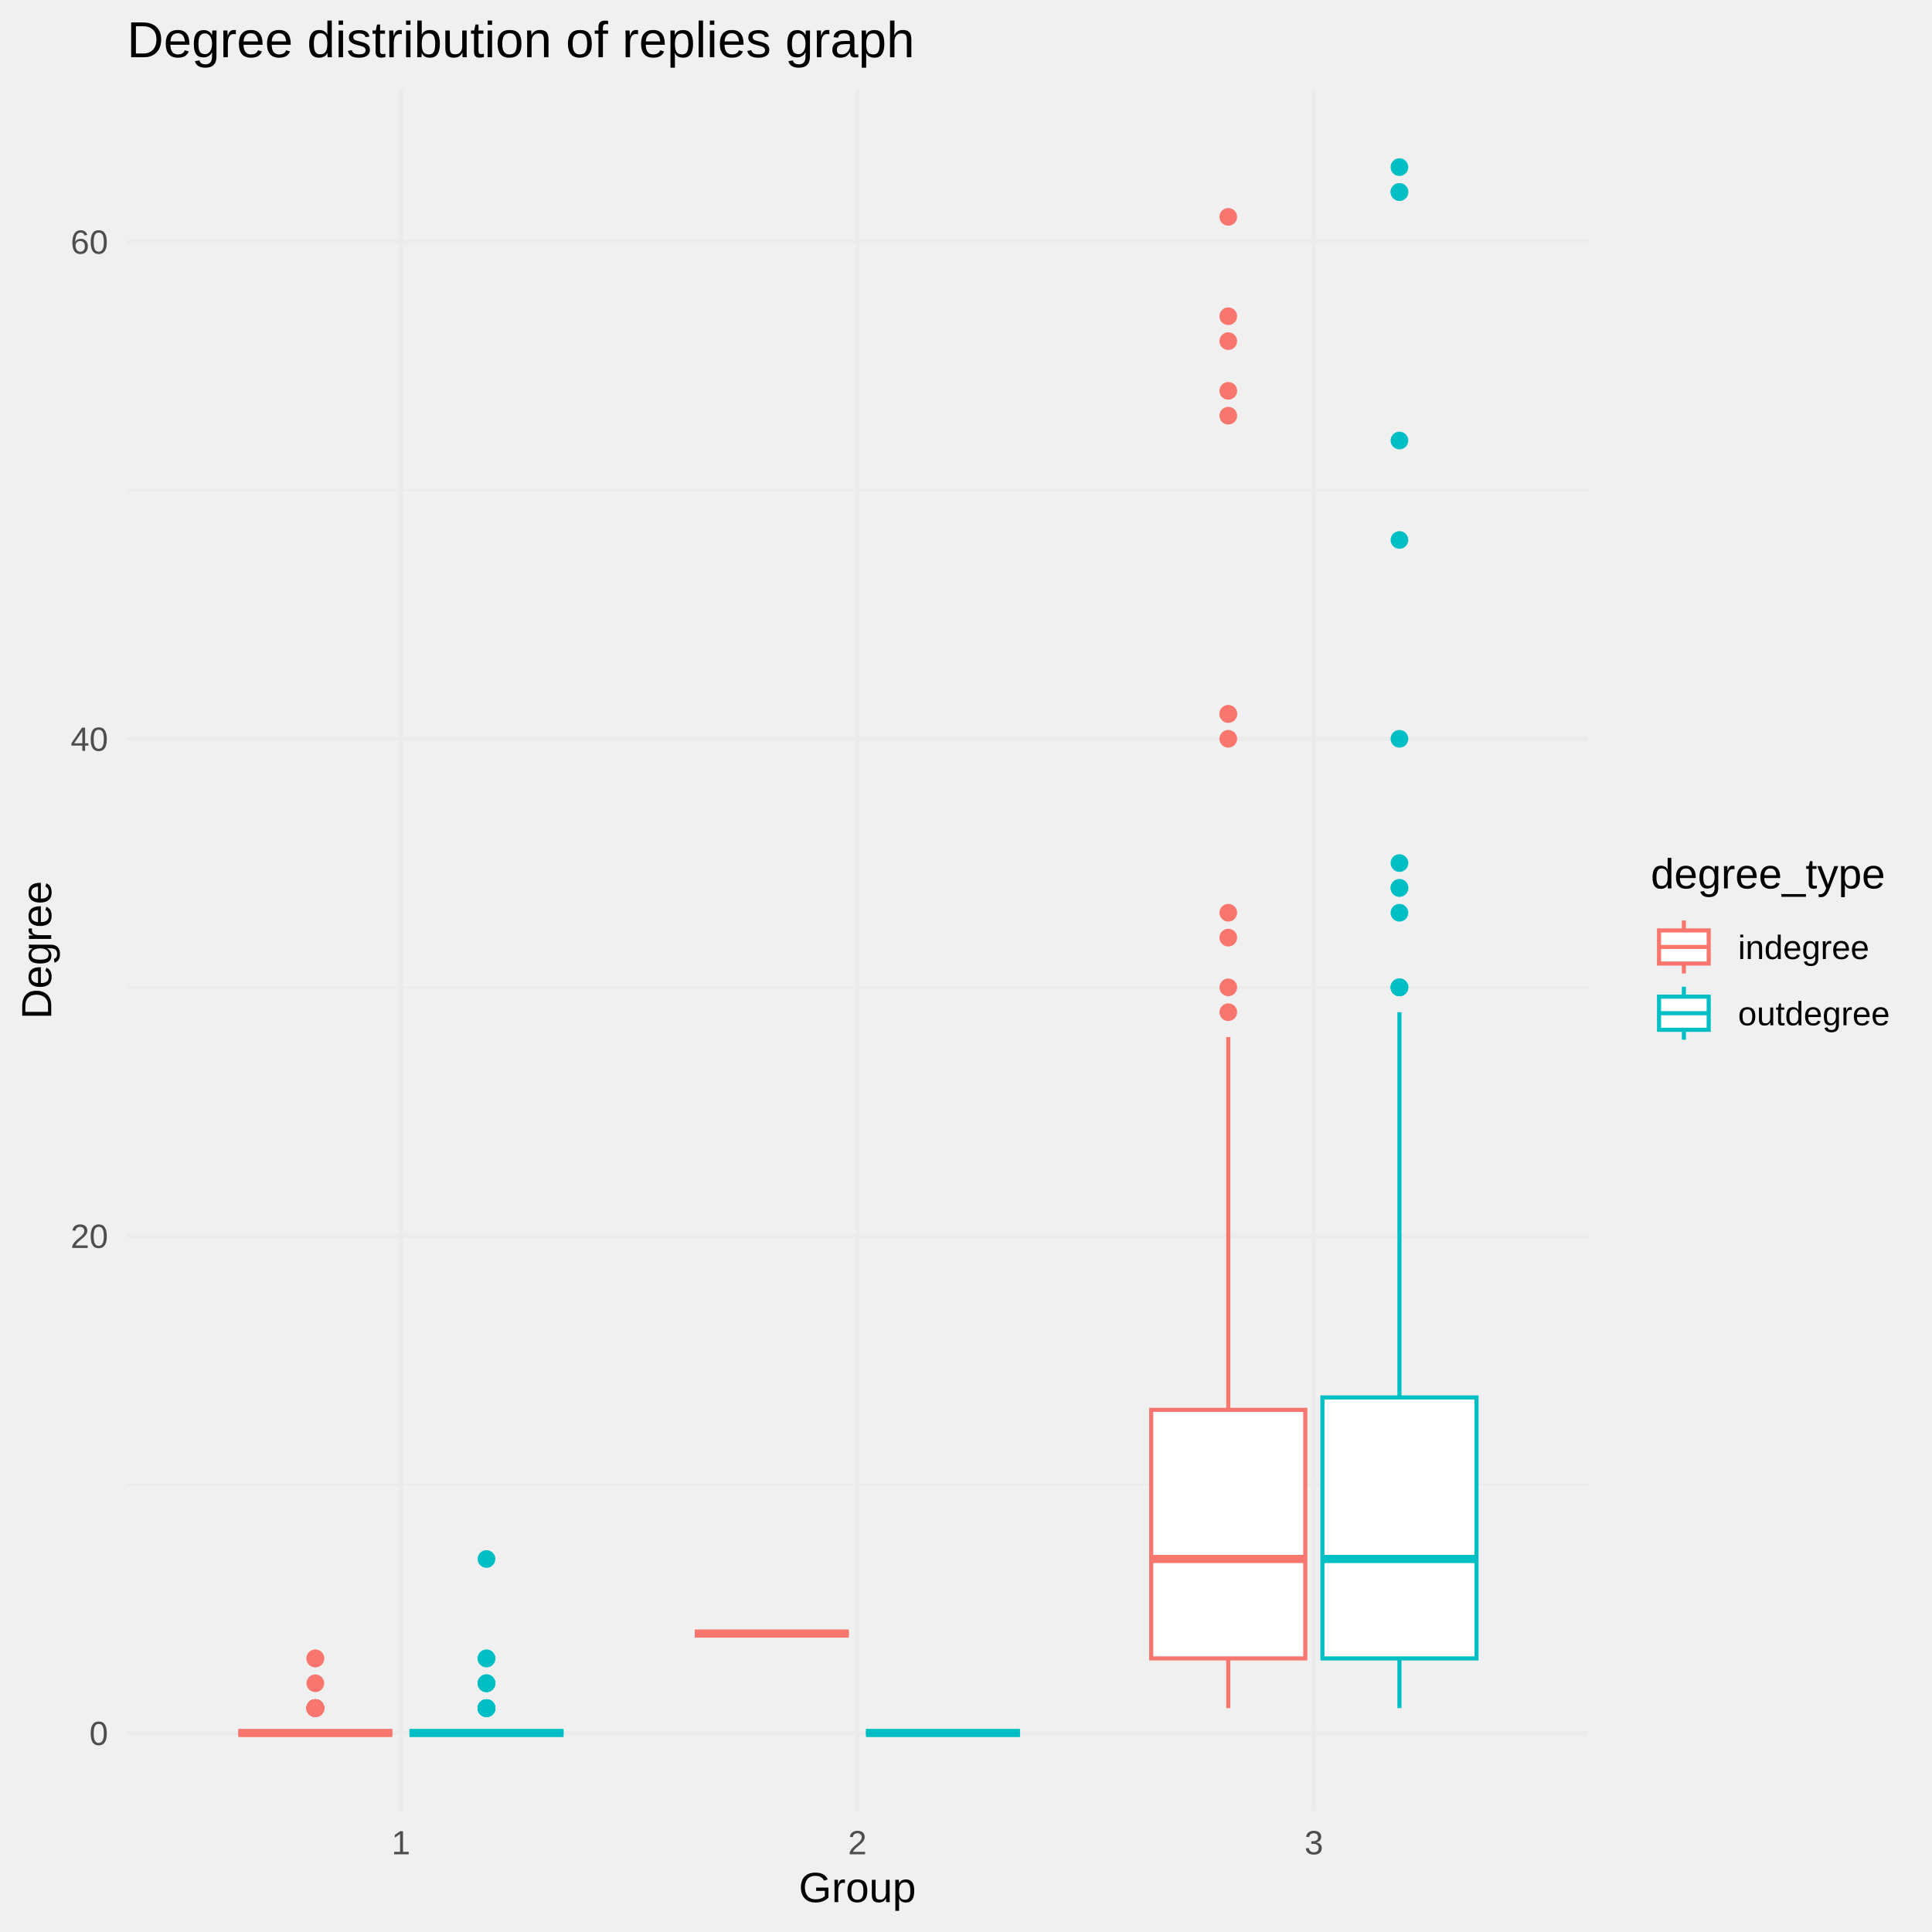
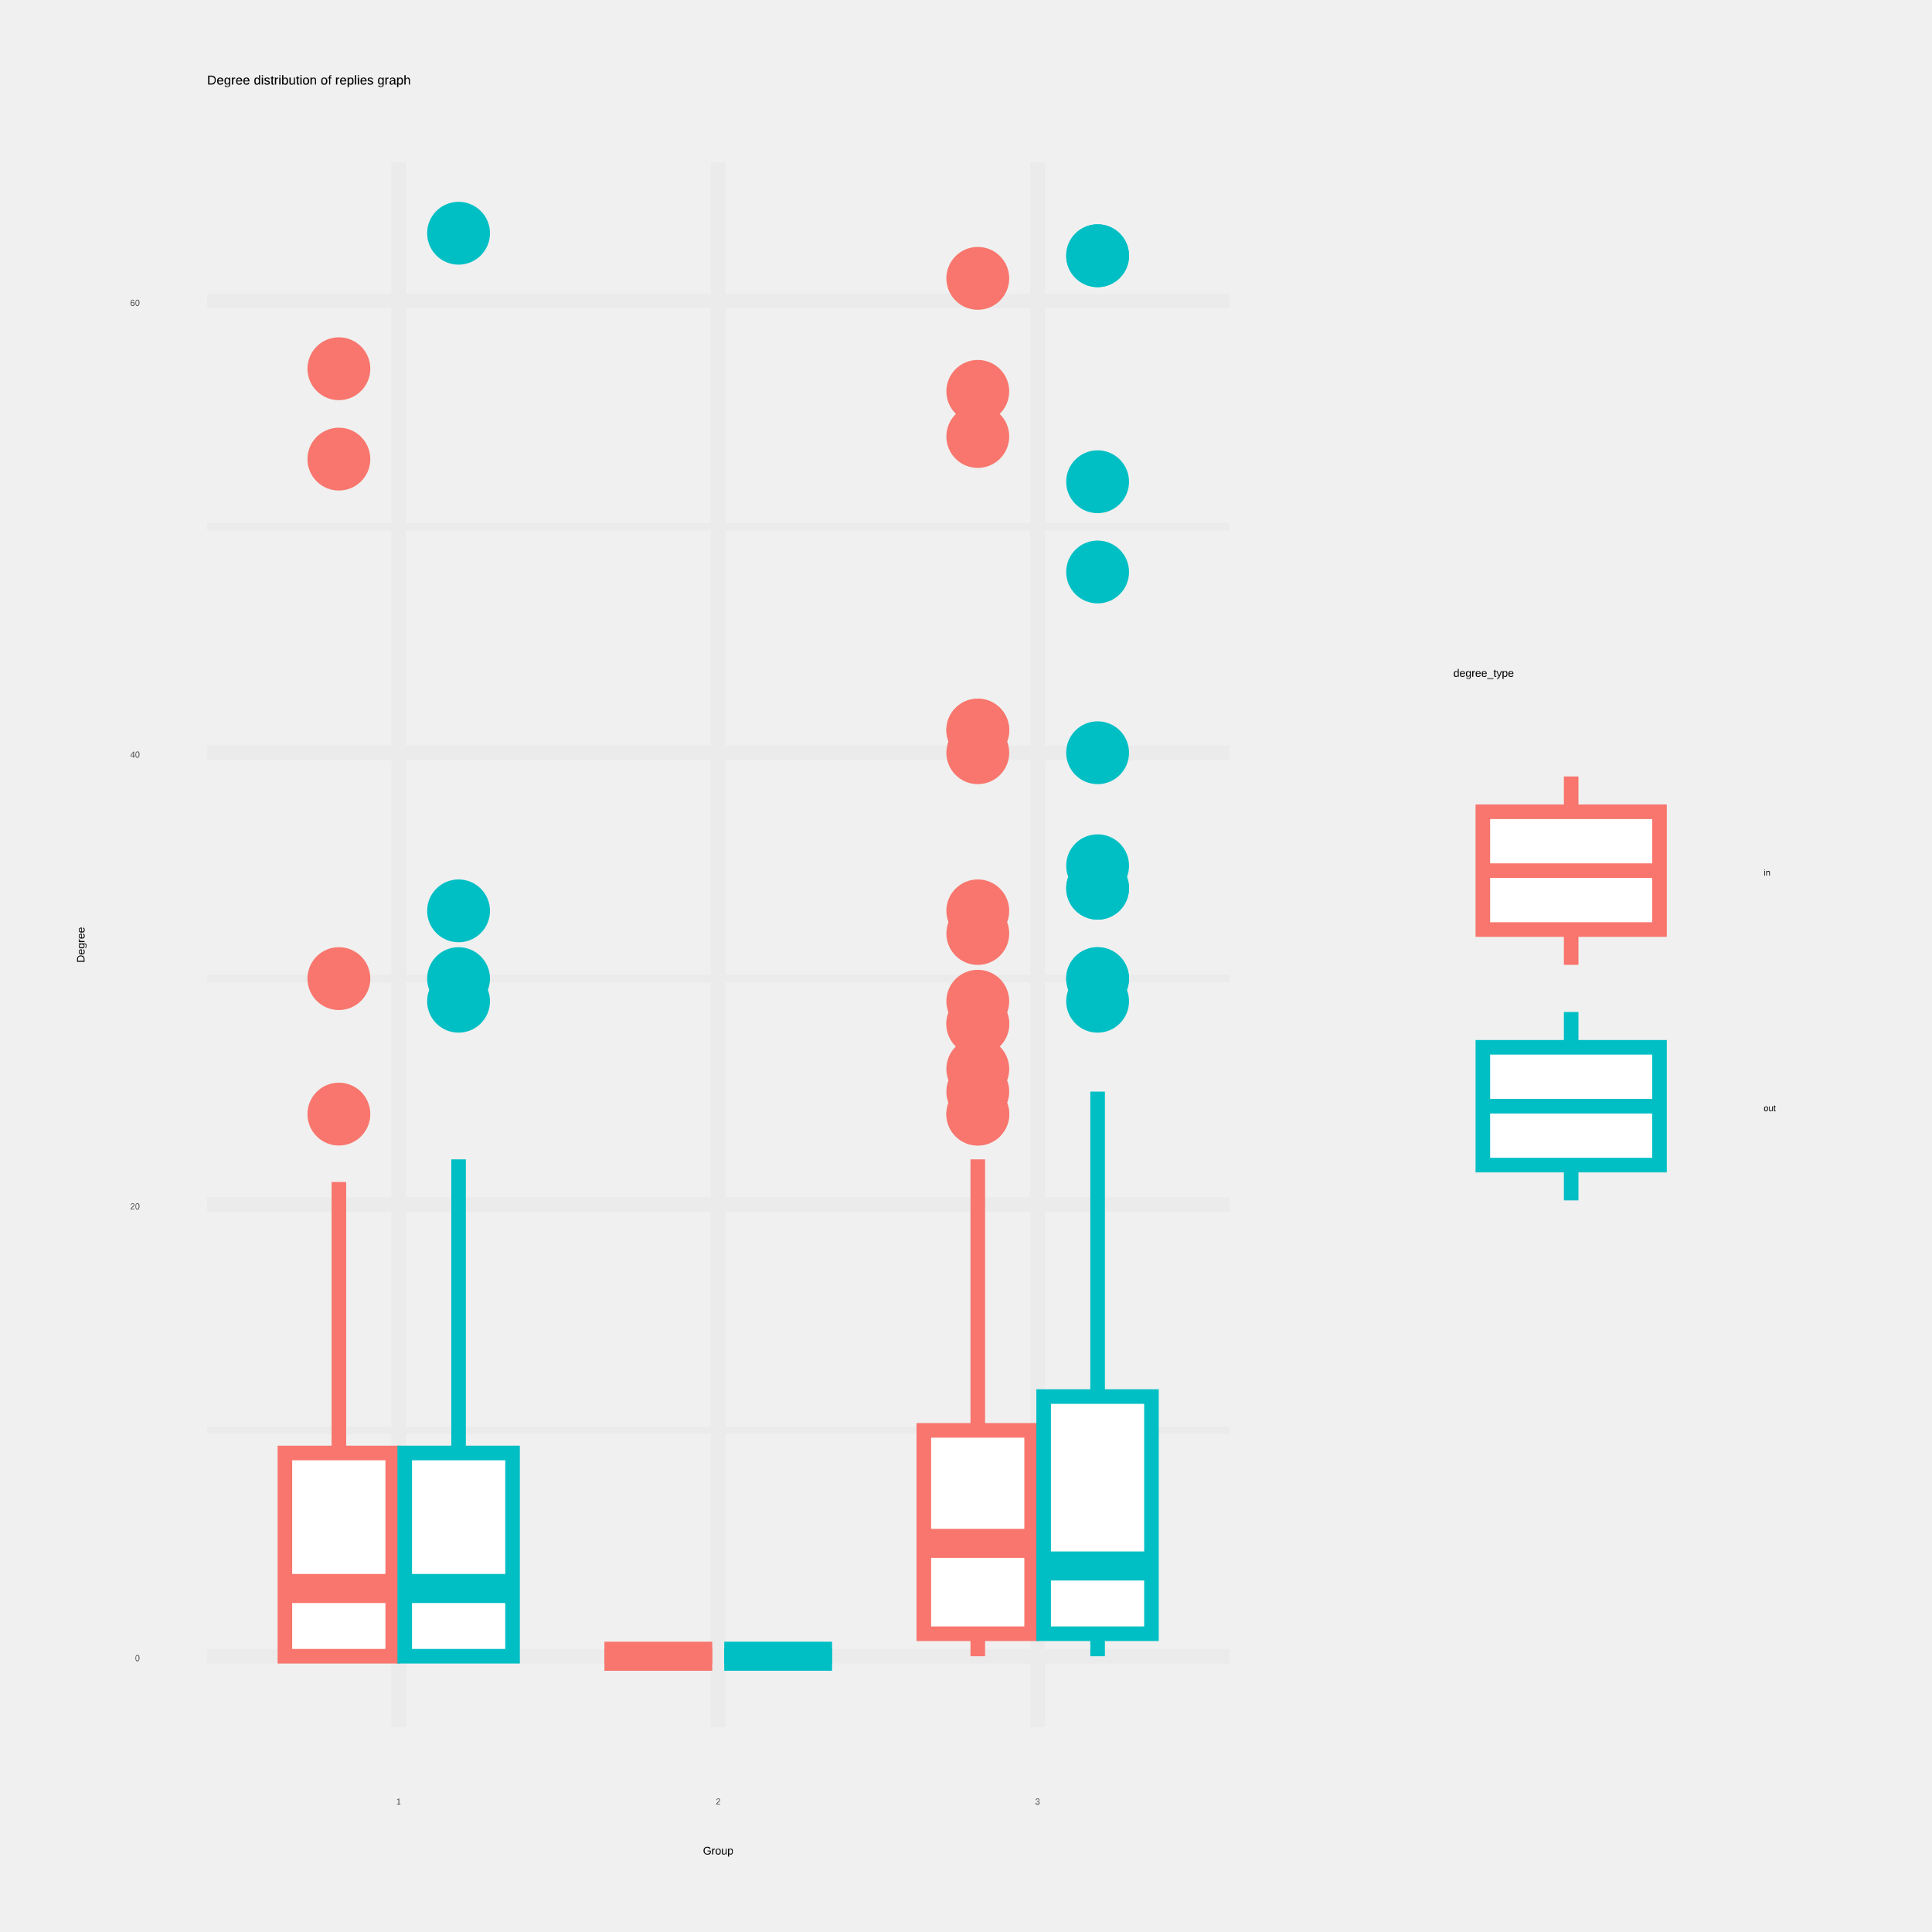
- <svg xmlns="http://www.w3.org/2000/svg" class="svglite" width="504.00pt" height="504.00pt" viewBox="0 0 504.00 504.00">
+ <svg xmlns="http://www.w3.org/2000/svg" class="svglite" width="141.73pt" height="141.73pt" viewBox="0 0 141.73 141.73">
  <defs>
    <style type="text/css">
    .svglite line, .svglite polyline, .svglite polygon, .svglite path, .svglite rect, .svglite circle {
      fill: none;
      stroke: #000000;
      stroke-linecap: round;
      stroke-linejoin: round;
      stroke-miterlimit: 10.00;
    }
    .svglite text {
      white-space: pre;
    }
  </style>
  </defs>
  <rect width="100%" height="100%" style="stroke: none; fill: none;" />
  <defs>
-     <clipPath id="cpMC4wMHw1MDQuMDB8MC4wMHw1MDQuMDA=">
-       <rect x="0.00" y="0.00" width="504.00" height="504.00" />
+     <clipPath id="cpMC4wMHwxNDEuNzN8MC4wMHwxNDEuNzM=">
+       <rect x="0.00" y="0.00" width="141.73" height="141.73" />
    </clipPath>
  </defs>
-   <g clip-path="url(#cpMC4wMHw1MDQuMDB8MC4wMHw1MDQuMDA=)">
+   <g clip-path="url(#cpMC4wMHwxNDEuNzN8MC4wMHwxNDEuNzM=)">
</g>
  <defs>
-     <clipPath id="cpMzMuMTR8NDE0LjE5fDIzLjE4fDQ3Mi41MA==">
-       <rect x="33.14" y="23.18" width="381.06" height="449.33" />
+     <clipPath id="cpMTUuMTl8OTAuMTl8MTEuODl8MTI2Ljcy">
+       <rect x="15.19" y="11.89" width="75.00" height="114.84" />
    </clipPath>
  </defs>
-   <g clip-path="url(#cpMzMuMTR8NDE0LjE5fDIzLjE4fDQ3Mi41MA==)">
-     <polyline points="33.14,387.24 414.19,387.24 " style="stroke-width: 0.53; stroke: #EBEBEB; stroke-linecap: butt;" />
-     <polyline points="33.14,257.57 414.19,257.57 " style="stroke-width: 0.53; stroke: #EBEBEB; stroke-linecap: butt;" />
-     <polyline points="33.14,127.89 414.19,127.89 " style="stroke-width: 0.53; stroke: #EBEBEB; stroke-linecap: butt;" />
-     <polyline points="33.14,452.08 414.19,452.08 " style="stroke-width: 1.07; stroke: #EBEBEB; stroke-linecap: butt;" />
-     <polyline points="33.14,322.40 414.19,322.40 " style="stroke-width: 1.07; stroke: #EBEBEB; stroke-linecap: butt;" />
-     <polyline points="33.14,192.73 414.19,192.73 " style="stroke-width: 1.07; stroke: #EBEBEB; stroke-linecap: butt;" />
-     <polyline points="33.14,63.05 414.19,63.05 " style="stroke-width: 1.07; stroke: #EBEBEB; stroke-linecap: butt;" />
-     <polyline points="104.59,472.50 104.59,23.18 " style="stroke-width: 1.07; stroke: #EBEBEB; stroke-linecap: butt;" />
-     <polyline points="223.67,472.50 223.67,23.18 " style="stroke-width: 1.07; stroke: #EBEBEB; stroke-linecap: butt;" />
-     <polyline points="342.75,472.50 342.75,23.18 " style="stroke-width: 1.07; stroke: #EBEBEB; stroke-linecap: butt;" />
-     <circle cx="82.26" cy="445.60" r="1.95" style="stroke-width: 0.71; stroke: #F8766D; fill: #F8766D;" />
-     <circle cx="82.26" cy="445.60" r="1.95" style="stroke-width: 0.71; stroke: #F8766D; fill: #F8766D;" />
-     <circle cx="82.26" cy="445.60" r="1.95" style="stroke-width: 0.71; stroke: #F8766D; fill: #F8766D;" />
-     <circle cx="82.26" cy="445.60" r="1.95" style="stroke-width: 0.71; stroke: #F8766D; fill: #F8766D;" />
-     <circle cx="82.26" cy="445.60" r="1.95" style="stroke-width: 0.71; stroke: #F8766D; fill: #F8766D;" />
-     <circle cx="82.26" cy="445.60" r="1.95" style="stroke-width: 0.71; stroke: #F8766D; fill: #F8766D;" />
-     <circle cx="82.26" cy="445.60" r="1.95" style="stroke-width: 0.71; stroke: #F8766D; fill: #F8766D;" />
-     <circle cx="82.26" cy="445.60" r="1.95" style="stroke-width: 0.71; stroke: #F8766D; fill: #F8766D;" />
-     <circle cx="82.26" cy="439.11" r="1.95" style="stroke-width: 0.71; stroke: #F8766D; fill: #F8766D;" />
-     <circle cx="82.26" cy="432.63" r="1.95" style="stroke-width: 0.71; stroke: #F8766D; fill: #F8766D;" />
-     <circle cx="82.26" cy="432.63" r="1.95" style="stroke-width: 0.71; stroke: #F8766D; fill: #F8766D;" />
-     <circle cx="82.26" cy="445.60" r="1.95" style="stroke-width: 0.71; stroke: #F8766D; fill: #F8766D;" />
-     <circle cx="82.26" cy="445.60" r="1.95" style="stroke-width: 0.71; stroke: #F8766D; fill: #F8766D;" />
-     <circle cx="82.26" cy="445.60" r="1.95" style="stroke-width: 0.71; stroke: #F8766D; fill: #F8766D;" />
-     <circle cx="82.26" cy="445.60" r="1.95" style="stroke-width: 0.71; stroke: #F8766D; fill: #F8766D;" />
-     <circle cx="82.26" cy="445.60" r="1.95" style="stroke-width: 0.71; stroke: #F8766D; fill: #F8766D;" />
-     <circle cx="82.26" cy="445.60" r="1.95" style="stroke-width: 0.71; stroke: #F8766D; fill: #F8766D;" />
-     <line x1="82.26" y1="452.08" x2="82.26" y2="452.08" style="stroke-width: 1.07; stroke: #F8766D; stroke-linecap: butt;" />
-     <line x1="82.26" y1="452.08" x2="82.26" y2="452.08" style="stroke-width: 1.07; stroke: #F8766D; stroke-linecap: butt;" />
-     <polygon points="62.16,452.08 62.16,452.08 102.35,452.08 102.35,452.08 62.16,452.08 " style="stroke-width: 1.07; stroke: #F8766D; stroke-linecap: butt; stroke-linejoin: miter; fill: #FFFFFF;" />
-     <line x1="62.16" y1="452.08" x2="102.35" y2="452.08" style="stroke-width: 2.13; stroke: #F8766D; stroke-linecap: butt; stroke-linejoin: miter;" />
-     <circle cx="126.91" cy="406.69" r="1.95" style="stroke-width: 0.71; stroke: #00BFC4; fill: #00BFC4;" />
-     <circle cx="126.91" cy="439.11" r="1.95" style="stroke-width: 0.71; stroke: #00BFC4; fill: #00BFC4;" />
-     <circle cx="126.91" cy="445.60" r="1.95" style="stroke-width: 0.71; stroke: #00BFC4; fill: #00BFC4;" />
-     <circle cx="126.91" cy="445.60" r="1.95" style="stroke-width: 0.71; stroke: #00BFC4; fill: #00BFC4;" />
-     <circle cx="126.91" cy="445.60" r="1.95" style="stroke-width: 0.71; stroke: #00BFC4; fill: #00BFC4;" />
-     <circle cx="126.91" cy="445.60" r="1.95" style="stroke-width: 0.71; stroke: #00BFC4; fill: #00BFC4;" />
-     <circle cx="126.91" cy="432.63" r="1.95" style="stroke-width: 0.71; stroke: #00BFC4; fill: #00BFC4;" />
-     <circle cx="126.91" cy="432.63" r="1.95" style="stroke-width: 0.71; stroke: #00BFC4; fill: #00BFC4;" />
-     <circle cx="126.91" cy="445.60" r="1.95" style="stroke-width: 0.71; stroke: #00BFC4; fill: #00BFC4;" />
-     <circle cx="126.91" cy="439.11" r="1.95" style="stroke-width: 0.71; stroke: #00BFC4; fill: #00BFC4;" />
-     <circle cx="126.91" cy="445.60" r="1.95" style="stroke-width: 0.71; stroke: #00BFC4; fill: #00BFC4;" />
-     <circle cx="126.91" cy="445.60" r="1.95" style="stroke-width: 0.71; stroke: #00BFC4; fill: #00BFC4;" />
-     <circle cx="126.91" cy="439.11" r="1.95" style="stroke-width: 0.71; stroke: #00BFC4; fill: #00BFC4;" />
-     <line x1="126.91" y1="452.08" x2="126.91" y2="452.08" style="stroke-width: 1.07; stroke: #00BFC4; stroke-linecap: butt;" />
-     <line x1="126.91" y1="452.08" x2="126.91" y2="452.08" style="stroke-width: 1.07; stroke: #00BFC4; stroke-linecap: butt;" />
-     <polygon points="106.82,452.08 106.82,452.08 147.01,452.08 147.01,452.08 106.82,452.08 " style="stroke-width: 1.07; stroke: #00BFC4; stroke-linecap: butt; stroke-linejoin: miter; fill: #FFFFFF;" />
-     <line x1="106.82" y1="452.08" x2="147.01" y2="452.08" style="stroke-width: 2.13; stroke: #00BFC4; stroke-linecap: butt; stroke-linejoin: miter;" />
-     <line x1="201.34" y1="426.14" x2="201.34" y2="426.14" style="stroke-width: 1.07; stroke: #F8766D; stroke-linecap: butt;" />
-     <line x1="201.34" y1="426.14" x2="201.34" y2="426.14" style="stroke-width: 1.07; stroke: #F8766D; stroke-linecap: butt;" />
-     <polygon points="181.24,426.14 181.24,426.14 221.43,426.14 221.43,426.14 181.24,426.14 " style="stroke-width: 1.07; stroke: #F8766D; stroke-linecap: butt; stroke-linejoin: miter; fill: #FFFFFF;" />
-     <line x1="181.24" y1="426.14" x2="221.43" y2="426.14" style="stroke-width: 2.13; stroke: #F8766D; stroke-linecap: butt; stroke-linejoin: miter;" />
-     <line x1="245.99" y1="452.08" x2="245.99" y2="452.08" style="stroke-width: 1.07; stroke: #00BFC4; stroke-linecap: butt;" />
-     <line x1="245.99" y1="452.08" x2="245.99" y2="452.08" style="stroke-width: 1.07; stroke: #00BFC4; stroke-linecap: butt;" />
-     <polygon points="225.90,452.08 225.90,452.08 266.09,452.08 266.09,452.08 225.90,452.08 " style="stroke-width: 1.07; stroke: #00BFC4; stroke-linecap: butt; stroke-linejoin: miter; fill: #FFFFFF;" />
-     <line x1="225.90" y1="452.08" x2="266.09" y2="452.08" style="stroke-width: 2.13; stroke: #00BFC4; stroke-linecap: butt; stroke-linejoin: miter;" />
-     <circle cx="320.42" cy="56.57" r="1.95" style="stroke-width: 0.71; stroke: #F8766D; fill: #F8766D;" />
-     <circle cx="320.42" cy="186.24" r="1.95" style="stroke-width: 0.71; stroke: #F8766D; fill: #F8766D;" />
-     <circle cx="320.42" cy="88.99" r="1.95" style="stroke-width: 0.71; stroke: #F8766D; fill: #F8766D;" />
-     <circle cx="320.42" cy="238.11" r="1.95" style="stroke-width: 0.71; stroke: #F8766D; fill: #F8766D;" />
-     <circle cx="320.42" cy="82.50" r="1.95" style="stroke-width: 0.71; stroke: #F8766D; fill: #F8766D;" />
-     <circle cx="320.42" cy="257.57" r="1.95" style="stroke-width: 0.71; stroke: #F8766D; fill: #F8766D;" />
-     <circle cx="320.42" cy="264.05" r="1.95" style="stroke-width: 0.71; stroke: #F8766D; fill: #F8766D;" />
-     <circle cx="320.42" cy="192.73" r="1.95" style="stroke-width: 0.71; stroke: #F8766D; fill: #F8766D;" />
-     <circle cx="320.42" cy="186.24" r="1.95" style="stroke-width: 0.71; stroke: #F8766D; fill: #F8766D;" />
-     <circle cx="320.42" cy="101.96" r="1.95" style="stroke-width: 0.71; stroke: #F8766D; fill: #F8766D;" />
-     <circle cx="320.42" cy="108.44" r="1.95" style="stroke-width: 0.71; stroke: #F8766D; fill: #F8766D;" />
-     <circle cx="320.42" cy="244.60" r="1.95" style="stroke-width: 0.71; stroke: #F8766D; fill: #F8766D;" />
-     <line x1="320.42" y1="367.79" x2="320.42" y2="270.53" style="stroke-width: 1.07; stroke: #F8766D; stroke-linecap: butt;" />
-     <line x1="320.42" y1="432.63" x2="320.42" y2="445.60" style="stroke-width: 1.07; stroke: #F8766D; stroke-linecap: butt;" />
-     <polygon points="300.32,367.79 300.32,432.63 340.51,432.63 340.51,367.79 300.32,367.79 " style="stroke-width: 1.07; stroke: #F8766D; stroke-linecap: butt; stroke-linejoin: miter; fill: #FFFFFF;" />
-     <line x1="300.32" y1="406.69" x2="340.51" y2="406.69" style="stroke-width: 2.13; stroke: #F8766D; stroke-linecap: butt; stroke-linejoin: miter;" />
-     <circle cx="365.07" cy="231.63" r="1.95" style="stroke-width: 0.71; stroke: #00BFC4; fill: #00BFC4;" />
-     <circle cx="365.07" cy="257.57" r="1.95" style="stroke-width: 0.71; stroke: #00BFC4; fill: #00BFC4;" />
-     <circle cx="365.07" cy="50.09" r="1.95" style="stroke-width: 0.71; stroke: #00BFC4; fill: #00BFC4;" />
-     <circle cx="365.07" cy="50.09" r="1.95" style="stroke-width: 0.71; stroke: #00BFC4; fill: #00BFC4;" />
-     <circle cx="365.07" cy="114.92" r="1.95" style="stroke-width: 0.71; stroke: #00BFC4; fill: #00BFC4;" />
-     <circle cx="365.07" cy="43.60" r="1.95" style="stroke-width: 0.71; stroke: #00BFC4; fill: #00BFC4;" />
-     <circle cx="365.07" cy="257.57" r="1.95" style="stroke-width: 0.71; stroke: #00BFC4; fill: #00BFC4;" />
-     <circle cx="365.07" cy="192.73" r="1.95" style="stroke-width: 0.71; stroke: #00BFC4; fill: #00BFC4;" />
-     <circle cx="365.07" cy="257.57" r="1.95" style="stroke-width: 0.71; stroke: #00BFC4; fill: #00BFC4;" />
-     <circle cx="365.07" cy="225.15" r="1.95" style="stroke-width: 0.71; stroke: #00BFC4; fill: #00BFC4;" />
-     <circle cx="365.07" cy="231.63" r="1.95" style="stroke-width: 0.71; stroke: #00BFC4; fill: #00BFC4;" />
-     <circle cx="365.07" cy="140.86" r="1.95" style="stroke-width: 0.71; stroke: #00BFC4; fill: #00BFC4;" />
-     <circle cx="365.07" cy="238.11" r="1.95" style="stroke-width: 0.71; stroke: #00BFC4; fill: #00BFC4;" />
-     <line x1="365.07" y1="364.55" x2="365.07" y2="264.05" style="stroke-width: 1.07; stroke: #00BFC4; stroke-linecap: butt;" />
-     <line x1="365.07" y1="432.63" x2="365.07" y2="445.60" style="stroke-width: 1.07; stroke: #00BFC4; stroke-linecap: butt;" />
-     <polygon points="344.98,364.55 344.98,432.63 385.17,432.63 385.17,364.55 344.98,364.55 " style="stroke-width: 1.07; stroke: #00BFC4; stroke-linecap: butt; stroke-linejoin: miter; fill: #FFFFFF;" />
-     <line x1="344.98" y1="406.69" x2="385.17" y2="406.69" style="stroke-width: 2.13; stroke: #00BFC4; stroke-linecap: butt; stroke-linejoin: miter;" />
+   <g clip-path="url(#cpMTUuMTl8OTAuMTl8MTEuODl8MTI2Ljcy)">
+     <polyline points="15.19,104.93 90.19,104.93 " style="stroke-width: 0.53; stroke: #EBEBEB; stroke-linecap: butt;" />
+     <polyline points="15.19,71.79 90.19,71.79 " style="stroke-width: 0.53; stroke: #EBEBEB; stroke-linecap: butt;" />
+     <polyline points="15.19,38.65 90.19,38.65 " style="stroke-width: 0.53; stroke: #EBEBEB; stroke-linecap: butt;" />
+     <polyline points="15.19,121.50 90.19,121.50 " style="stroke-width: 1.07; stroke: #EBEBEB; stroke-linecap: butt;" />
+     <polyline points="15.19,88.36 90.19,88.36 " style="stroke-width: 1.07; stroke: #EBEBEB; stroke-linecap: butt;" />
+     <polyline points="15.19,55.22 90.19,55.22 " style="stroke-width: 1.07; stroke: #EBEBEB; stroke-linecap: butt;" />
+     <polyline points="15.19,22.08 90.19,22.08 " style="stroke-width: 1.07; stroke: #EBEBEB; stroke-linecap: butt;" />
+     <polyline points="29.25,126.72 29.25,11.89 " style="stroke-width: 1.07; stroke: #EBEBEB; stroke-linecap: butt;" />
+     <polyline points="52.69,126.72 52.69,11.89 " style="stroke-width: 1.07; stroke: #EBEBEB; stroke-linecap: butt;" />
+     <polyline points="76.12,126.72 76.12,11.89 " style="stroke-width: 1.07; stroke: #EBEBEB; stroke-linecap: butt;" />
+     <circle cx="24.86" cy="27.05" r="1.95" style="stroke-width: 0.71; stroke: #F8766D; fill: #F8766D;" />
+     <circle cx="24.86" cy="71.79" r="1.95" style="stroke-width: 0.71; stroke: #F8766D; fill: #F8766D;" />
+     <circle cx="24.86" cy="81.73" r="1.95" style="stroke-width: 0.71; stroke: #F8766D; fill: #F8766D;" />
+     <circle cx="24.86" cy="33.68" r="1.95" style="stroke-width: 0.71; stroke: #F8766D; fill: #F8766D;" />
+     <line x1="24.86" y1="106.59" x2="24.86" y2="86.71" style="stroke-width: 1.07; stroke: #F8766D; stroke-linecap: butt;" />
+     <line x1="24.86" y1="121.50" x2="24.86" y2="121.50" style="stroke-width: 1.07; stroke: #F8766D; stroke-linecap: butt;" />
+     <polygon points="20.90,106.59 20.90,121.50 28.81,121.50 28.81,106.59 20.90,106.59 " style="stroke-width: 1.07; stroke: #F8766D; stroke-linecap: butt; stroke-linejoin: miter; fill: #FFFFFF;" />
+     <line x1="20.90" y1="116.53" x2="28.81" y2="116.53" style="stroke-width: 2.13; stroke: #F8766D; stroke-linecap: butt; stroke-linejoin: miter;" />
+     <circle cx="33.64" cy="17.11" r="1.95" style="stroke-width: 0.71; stroke: #00BFC4; fill: #00BFC4;" />
+     <circle cx="33.64" cy="71.79" r="1.95" style="stroke-width: 0.71; stroke: #00BFC4; fill: #00BFC4;" />
+     <circle cx="33.64" cy="66.82" r="1.95" style="stroke-width: 0.71; stroke: #00BFC4; fill: #00BFC4;" />
+     <circle cx="33.64" cy="73.45" r="1.95" style="stroke-width: 0.71; stroke: #00BFC4; fill: #00BFC4;" />
+     <line x1="33.64" y1="106.59" x2="33.64" y2="85.05" style="stroke-width: 1.07; stroke: #00BFC4; stroke-linecap: butt;" />
+     <line x1="33.64" y1="121.50" x2="33.64" y2="121.50" style="stroke-width: 1.07; stroke: #00BFC4; stroke-linecap: butt;" />
+     <polygon points="29.69,106.59 29.69,121.50 37.60,121.50 37.60,106.59 29.69,106.59 " style="stroke-width: 1.07; stroke: #00BFC4; stroke-linecap: butt; stroke-linejoin: miter; fill: #FFFFFF;" />
+     <line x1="29.69" y1="116.53" x2="37.60" y2="116.53" style="stroke-width: 2.13; stroke: #00BFC4; stroke-linecap: butt; stroke-linejoin: miter;" />
+     <line x1="48.29" y1="121.50" x2="48.29" y2="121.50" style="stroke-width: 1.07; stroke: #F8766D; stroke-linecap: butt;" />
+     <line x1="48.29" y1="121.50" x2="48.29" y2="121.50" style="stroke-width: 1.07; stroke: #F8766D; stroke-linecap: butt;" />
+     <polygon points="44.34,121.50 44.34,121.50 52.25,121.50 52.25,121.50 44.34,121.50 " style="stroke-width: 1.07; stroke: #F8766D; stroke-linecap: butt; stroke-linejoin: miter; fill: #FFFFFF;" />
+     <line x1="44.34" y1="121.50" x2="52.25" y2="121.50" style="stroke-width: 2.13; stroke: #F8766D; stroke-linecap: butt; stroke-linejoin: miter;" />
+     <line x1="57.08" y1="121.50" x2="57.08" y2="121.50" style="stroke-width: 1.07; stroke: #00BFC4; stroke-linecap: butt;" />
+     <line x1="57.08" y1="121.50" x2="57.08" y2="121.50" style="stroke-width: 1.07; stroke: #00BFC4; stroke-linecap: butt;" />
+     <polygon points="53.13,121.50 53.13,121.50 61.04,121.50 61.04,121.50 53.13,121.50 " style="stroke-width: 1.07; stroke: #00BFC4; stroke-linecap: butt; stroke-linejoin: miter; fill: #FFFFFF;" />
+     <line x1="53.13" y1="121.50" x2="61.04" y2="121.50" style="stroke-width: 2.13; stroke: #00BFC4; stroke-linecap: butt; stroke-linejoin: miter;" />
+     <circle cx="71.73" cy="75.11" r="1.95" style="stroke-width: 0.71; stroke: #F8766D; fill: #F8766D;" />
+     <circle cx="71.73" cy="75.11" r="1.95" style="stroke-width: 0.71; stroke: #F8766D; fill: #F8766D;" />
+     <circle cx="71.73" cy="20.42" r="1.95" style="stroke-width: 0.71; stroke: #F8766D; fill: #F8766D;" />
+     <circle cx="71.73" cy="53.56" r="1.95" style="stroke-width: 0.71; stroke: #F8766D; fill: #F8766D;" />
+     <circle cx="71.73" cy="28.71" r="1.95" style="stroke-width: 0.71; stroke: #F8766D; fill: #F8766D;" />
+     <circle cx="71.73" cy="66.82" r="1.95" style="stroke-width: 0.71; stroke: #F8766D; fill: #F8766D;" />
+     <circle cx="71.73" cy="81.73" r="1.95" style="stroke-width: 0.71; stroke: #F8766D; fill: #F8766D;" />
+     <circle cx="71.73" cy="73.45" r="1.95" style="stroke-width: 0.71; stroke: #F8766D; fill: #F8766D;" />
+     <circle cx="71.73" cy="55.22" r="1.95" style="stroke-width: 0.71; stroke: #F8766D; fill: #F8766D;" />
+     <circle cx="71.73" cy="80.08" r="1.95" style="stroke-width: 0.71; stroke: #F8766D; fill: #F8766D;" />
+     <circle cx="71.73" cy="78.42" r="1.95" style="stroke-width: 0.71; stroke: #F8766D; fill: #F8766D;" />
+     <circle cx="71.73" cy="81.73" r="1.95" style="stroke-width: 0.71; stroke: #F8766D; fill: #F8766D;" />
+     <circle cx="71.73" cy="53.56" r="1.95" style="stroke-width: 0.71; stroke: #F8766D; fill: #F8766D;" />
+     <circle cx="71.73" cy="32.02" r="1.95" style="stroke-width: 0.71; stroke: #F8766D; fill: #F8766D;" />
+     <circle cx="71.73" cy="68.48" r="1.95" style="stroke-width: 0.71; stroke: #F8766D; fill: #F8766D;" />
+     <line x1="71.73" y1="104.93" x2="71.73" y2="85.05" style="stroke-width: 1.07; stroke: #F8766D; stroke-linecap: butt;" />
+     <line x1="71.73" y1="119.85" x2="71.73" y2="121.50" style="stroke-width: 1.07; stroke: #F8766D; stroke-linecap: butt;" />
+     <polygon points="67.77,104.93 67.77,119.85 75.68,119.85 75.68,104.93 67.77,104.93 " style="stroke-width: 1.07; stroke: #F8766D; stroke-linecap: butt; stroke-linejoin: miter; fill: #FFFFFF;" />
+     <line x1="67.77" y1="113.22" x2="75.68" y2="113.22" style="stroke-width: 2.13; stroke: #F8766D; stroke-linecap: butt; stroke-linejoin: miter;" />
+     <circle cx="80.52" cy="65.16" r="1.95" style="stroke-width: 0.71; stroke: #00BFC4; fill: #00BFC4;" />
+     <circle cx="80.52" cy="71.79" r="1.95" style="stroke-width: 0.71; stroke: #00BFC4; fill: #00BFC4;" />
+     <circle cx="80.52" cy="18.76" r="1.95" style="stroke-width: 0.71; stroke: #00BFC4; fill: #00BFC4;" />
+     <circle cx="80.52" cy="18.76" r="1.95" style="stroke-width: 0.71; stroke: #00BFC4; fill: #00BFC4;" />
+     <circle cx="80.52" cy="73.45" r="1.95" style="stroke-width: 0.71; stroke: #00BFC4; fill: #00BFC4;" />
+     <circle cx="80.52" cy="35.34" r="1.95" style="stroke-width: 0.71; stroke: #00BFC4; fill: #00BFC4;" />
+     <circle cx="80.52" cy="55.22" r="1.95" style="stroke-width: 0.71; stroke: #00BFC4; fill: #00BFC4;" />
+     <circle cx="80.52" cy="71.79" r="1.95" style="stroke-width: 0.71; stroke: #00BFC4; fill: #00BFC4;" />
+     <circle cx="80.52" cy="63.51" r="1.95" style="stroke-width: 0.71; stroke: #00BFC4; fill: #00BFC4;" />
+     <circle cx="80.52" cy="65.16" r="1.95" style="stroke-width: 0.71; stroke: #00BFC4; fill: #00BFC4;" />
+     <circle cx="80.52" cy="41.96" r="1.95" style="stroke-width: 0.71; stroke: #00BFC4; fill: #00BFC4;" />
+     <line x1="80.52" y1="102.45" x2="80.52" y2="80.08" style="stroke-width: 1.07; stroke: #00BFC4; stroke-linecap: butt;" />
+     <line x1="80.52" y1="119.85" x2="80.52" y2="121.50" style="stroke-width: 1.07; stroke: #00BFC4; stroke-linecap: butt;" />
+     <polygon points="76.56,102.45 76.56,119.85 84.47,119.85 84.47,102.45 76.56,102.45 " style="stroke-width: 1.07; stroke: #00BFC4; stroke-linecap: butt; stroke-linejoin: miter; fill: #FFFFFF;" />
+     <line x1="76.56" y1="114.88" x2="84.47" y2="114.88" style="stroke-width: 2.13; stroke: #00BFC4; stroke-linecap: butt; stroke-linejoin: miter;" />
  </g>
-   <g clip-path="url(#cpMC4wMHw1MDQuMDB8MC4wMHw1MDQuMDA=)">
-     <text x="28.21" y="455.23" text-anchor="end" style="font-size: 8.80px;fill: #4D4D4D; font-family: &quot;Arial&quot;;" textLength="4.90px" lengthAdjust="spacingAndGlyphs">0</text>
-     <text x="28.21" y="325.55" text-anchor="end" style="font-size: 8.80px;fill: #4D4D4D; font-family: &quot;Arial&quot;;" textLength="9.79px" lengthAdjust="spacingAndGlyphs">20</text>
-     <text x="28.21" y="195.88" text-anchor="end" style="font-size: 8.80px;fill: #4D4D4D; font-family: &quot;Arial&quot;;" textLength="9.79px" lengthAdjust="spacingAndGlyphs">40</text>
-     <text x="28.21" y="66.20" text-anchor="end" style="font-size: 8.80px;fill: #4D4D4D; font-family: &quot;Arial&quot;;" textLength="9.79px" lengthAdjust="spacingAndGlyphs">60</text>
-     <text x="104.59" y="483.74" text-anchor="middle" style="font-size: 8.80px;fill: #4D4D4D; font-family: &quot;Arial&quot;;" textLength="4.90px" lengthAdjust="spacingAndGlyphs">1</text>
-     <text x="223.67" y="483.74" text-anchor="middle" style="font-size: 8.80px;fill: #4D4D4D; font-family: &quot;Arial&quot;;" textLength="4.90px" lengthAdjust="spacingAndGlyphs">2</text>
-     <text x="342.75" y="483.74" text-anchor="middle" style="font-size: 8.80px;fill: #4D4D4D; font-family: &quot;Arial&quot;;" textLength="4.90px" lengthAdjust="spacingAndGlyphs">3</text>
-     <text x="223.67" y="496.20" text-anchor="middle" style="font-size: 11.00px; font-family: &quot;Arial&quot;;" textLength="30.59px" lengthAdjust="spacingAndGlyphs">Group</text>
-     <text transform="translate(13.36,247.84) rotate(-90)" text-anchor="middle" style="font-size: 11.00px; font-family: &quot;Arial&quot;;" textLength="36.09px" lengthAdjust="spacingAndGlyphs">Degree</text>
-     <text x="430.63" y="231.76" style="font-size: 11.00px; font-family: &quot;Arial&quot;;" textLength="61.19px" lengthAdjust="spacingAndGlyphs">degree_type</text>
-     <polyline points="439.27,253.95 439.27,251.36 " style="stroke-width: 1.07; stroke: #F8766D; stroke-linecap: butt; stroke-linejoin: miter;" />
-     <polyline points="439.27,242.72 439.27,240.13 " style="stroke-width: 1.07; stroke: #F8766D; stroke-linecap: butt; stroke-linejoin: miter;" />
-     <rect x="432.79" y="242.72" width="12.96" height="8.64" style="stroke-width: 1.07; stroke: #F8766D; stroke-linecap: butt; stroke-linejoin: miter; fill: #FFFFFF;" />
-     <polyline points="432.79,247.04 445.75,247.04 " style="stroke-width: 1.07; stroke: #F8766D; stroke-linecap: butt; stroke-linejoin: miter;" />
-     <polyline points="439.27,271.23 439.27,268.64 " style="stroke-width: 1.07; stroke: #00BFC4; stroke-linecap: butt; stroke-linejoin: miter;" />
-     <polyline points="439.27,260.00 439.27,257.41 " style="stroke-width: 1.07; stroke: #00BFC4; stroke-linecap: butt; stroke-linejoin: miter;" />
-     <rect x="432.79" y="260.00" width="12.96" height="8.64" style="stroke-width: 1.07; stroke: #00BFC4; stroke-linecap: butt; stroke-linejoin: miter; fill: #FFFFFF;" />
-     <polyline points="432.79,264.32 445.75,264.32 " style="stroke-width: 1.07; stroke: #00BFC4; stroke-linecap: butt; stroke-linejoin: miter;" />
-     <text x="453.39" y="250.19" style="font-size: 8.80px; font-family: &quot;Arial&quot;;" textLength="34.26px" lengthAdjust="spacingAndGlyphs">indegree</text>
-     <text x="453.39" y="267.47" style="font-size: 8.80px; font-family: &quot;Arial&quot;;" textLength="39.65px" lengthAdjust="spacingAndGlyphs">outdegree</text>
-     <text x="33.14" y="14.93" style="font-size: 13.20px; font-family: &quot;Arial&quot;;" textLength="205.32px" lengthAdjust="spacingAndGlyphs">Degree distribution of replies graph</text>
+   <g clip-path="url(#cpMC4wMHwxNDEuNzN8MC4wMHwxNDEuNzM=)">
+     <text x="10.26" y="121.86" text-anchor="end" style="font-size: 0.64px;fill: #4D4D4D; font-family: &quot;Arial&quot;;" textLength="0.55px" lengthAdjust="spacingAndGlyphs">0</text>
+     <text x="10.26" y="88.72" text-anchor="end" style="font-size: 0.64px;fill: #4D4D4D; font-family: &quot;Arial&quot;;" textLength="1.11px" lengthAdjust="spacingAndGlyphs">20</text>
+     <text x="10.26" y="55.58" text-anchor="end" style="font-size: 0.64px;fill: #4D4D4D; font-family: &quot;Arial&quot;;" textLength="1.11px" lengthAdjust="spacingAndGlyphs">40</text>
+     <text x="10.26" y="22.44" text-anchor="end" style="font-size: 0.64px;fill: #4D4D4D; font-family: &quot;Arial&quot;;" textLength="1.11px" lengthAdjust="spacingAndGlyphs">60</text>
+     <text x="29.25" y="132.38" text-anchor="middle" style="font-size: 0.64px;fill: #4D4D4D; font-family: &quot;Arial&quot;;" textLength="0.55px" lengthAdjust="spacingAndGlyphs">1</text>
+     <text x="52.69" y="132.38" text-anchor="middle" style="font-size: 0.64px;fill: #4D4D4D; font-family: &quot;Arial&quot;;" textLength="0.55px" lengthAdjust="spacingAndGlyphs">2</text>
+     <text x="76.12" y="132.38" text-anchor="middle" style="font-size: 0.64px;fill: #4D4D4D; font-family: &quot;Arial&quot;;" textLength="0.55px" lengthAdjust="spacingAndGlyphs">3</text>
+     <text x="52.69" y="136.04" text-anchor="middle" style="font-size: 0.80px; font-family: &quot;Arial&quot;;" textLength="2.77px" lengthAdjust="spacingAndGlyphs">Group</text>
+     <text transform="translate(6.20,69.31) rotate(-90)" text-anchor="middle" style="font-size: 0.80px; font-family: &quot;Arial&quot;;" textLength="3.27px" lengthAdjust="spacingAndGlyphs">Degree</text>
+     <text x="106.62" y="49.65" style="font-size: 0.80px; font-family: &quot;Arial&quot;;" textLength="5.55px" lengthAdjust="spacingAndGlyphs">degree_type</text>
+     <polyline points="115.26,70.78 115.26,68.19 " style="stroke-width: 1.07; stroke: #F8766D; stroke-linecap: butt; stroke-linejoin: miter;" />
+     <polyline points="115.26,59.55 115.26,56.96 " style="stroke-width: 1.07; stroke: #F8766D; stroke-linecap: butt; stroke-linejoin: miter;" />
+     <rect x="108.78" y="59.55" width="12.96" height="8.64" style="stroke-width: 1.07; stroke: #F8766D; stroke-linecap: butt; stroke-linejoin: miter; fill: #FFFFFF;" />
+     <polyline points="108.78,63.87 121.74,63.87 " style="stroke-width: 1.07; stroke: #F8766D; stroke-linecap: butt; stroke-linejoin: miter;" />
+     <polyline points="115.26,88.06 115.26,85.47 " style="stroke-width: 1.07; stroke: #00BFC4; stroke-linecap: butt; stroke-linejoin: miter;" />
+     <polyline points="115.26,76.83 115.26,74.24 " style="stroke-width: 1.07; stroke: #00BFC4; stroke-linecap: butt; stroke-linejoin: miter;" />
+     <rect x="108.78" y="76.83" width="12.96" height="8.64" style="stroke-width: 1.07; stroke: #00BFC4; stroke-linecap: butt; stroke-linejoin: miter; fill: #FFFFFF;" />
+     <polyline points="108.78,81.15 121.74,81.15 " style="stroke-width: 1.07; stroke: #00BFC4; stroke-linecap: butt; stroke-linejoin: miter;" />
+     <text x="129.38" y="64.23" style="font-size: 0.64px; font-family: &quot;Arial&quot;;" textLength="0.78px" lengthAdjust="spacingAndGlyphs">in</text>
+     <text x="129.38" y="81.51" style="font-size: 0.64px; font-family: &quot;Arial&quot;;" textLength="1.39px" lengthAdjust="spacingAndGlyphs">out</text>
+     <text x="15.19" y="6.20" style="font-size: 0.96px; font-family: &quot;Arial&quot;;" textLength="15.56px" lengthAdjust="spacingAndGlyphs">Degree distribution of replies graph</text>
  </g>
</svg>
